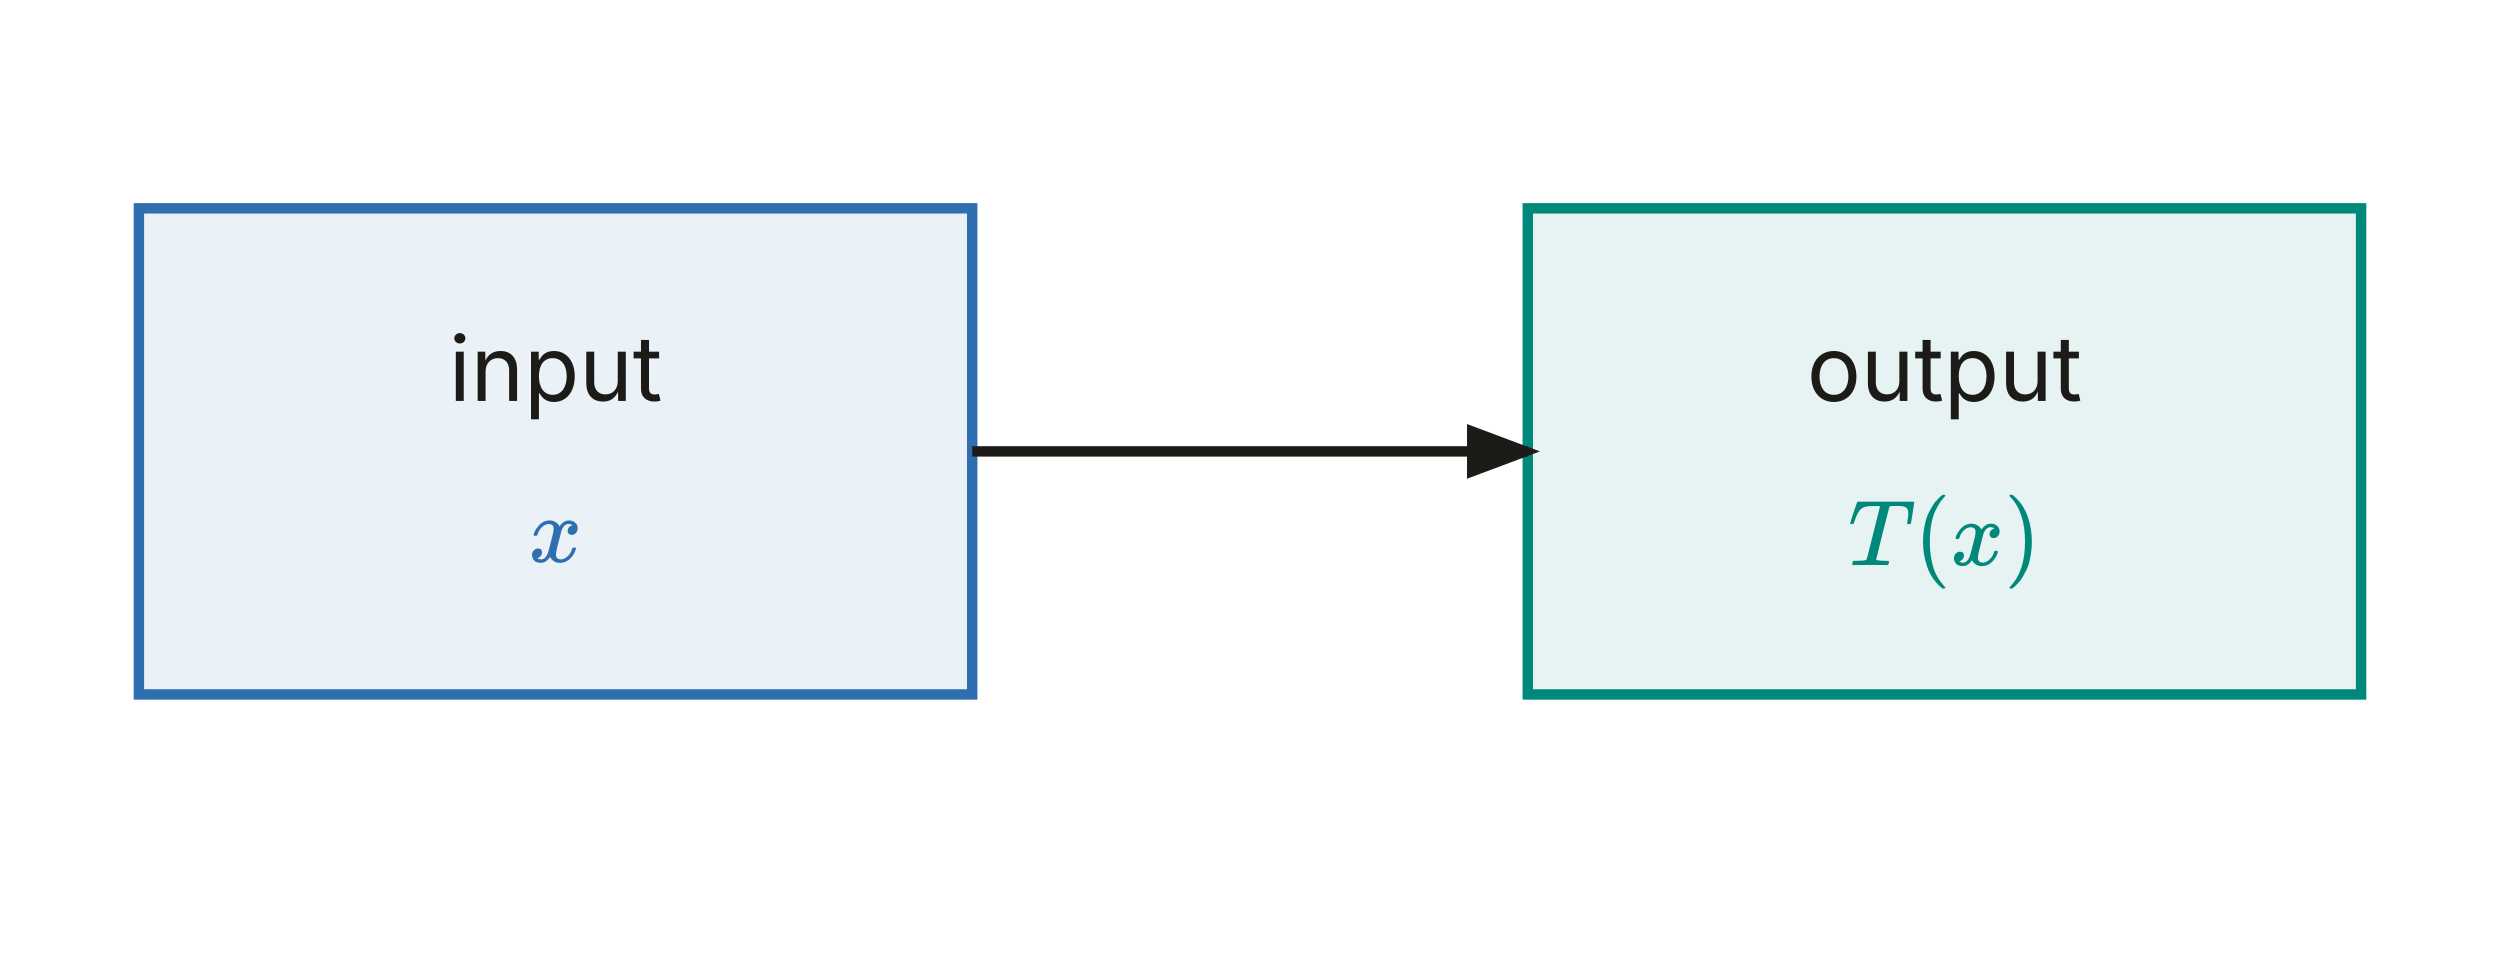
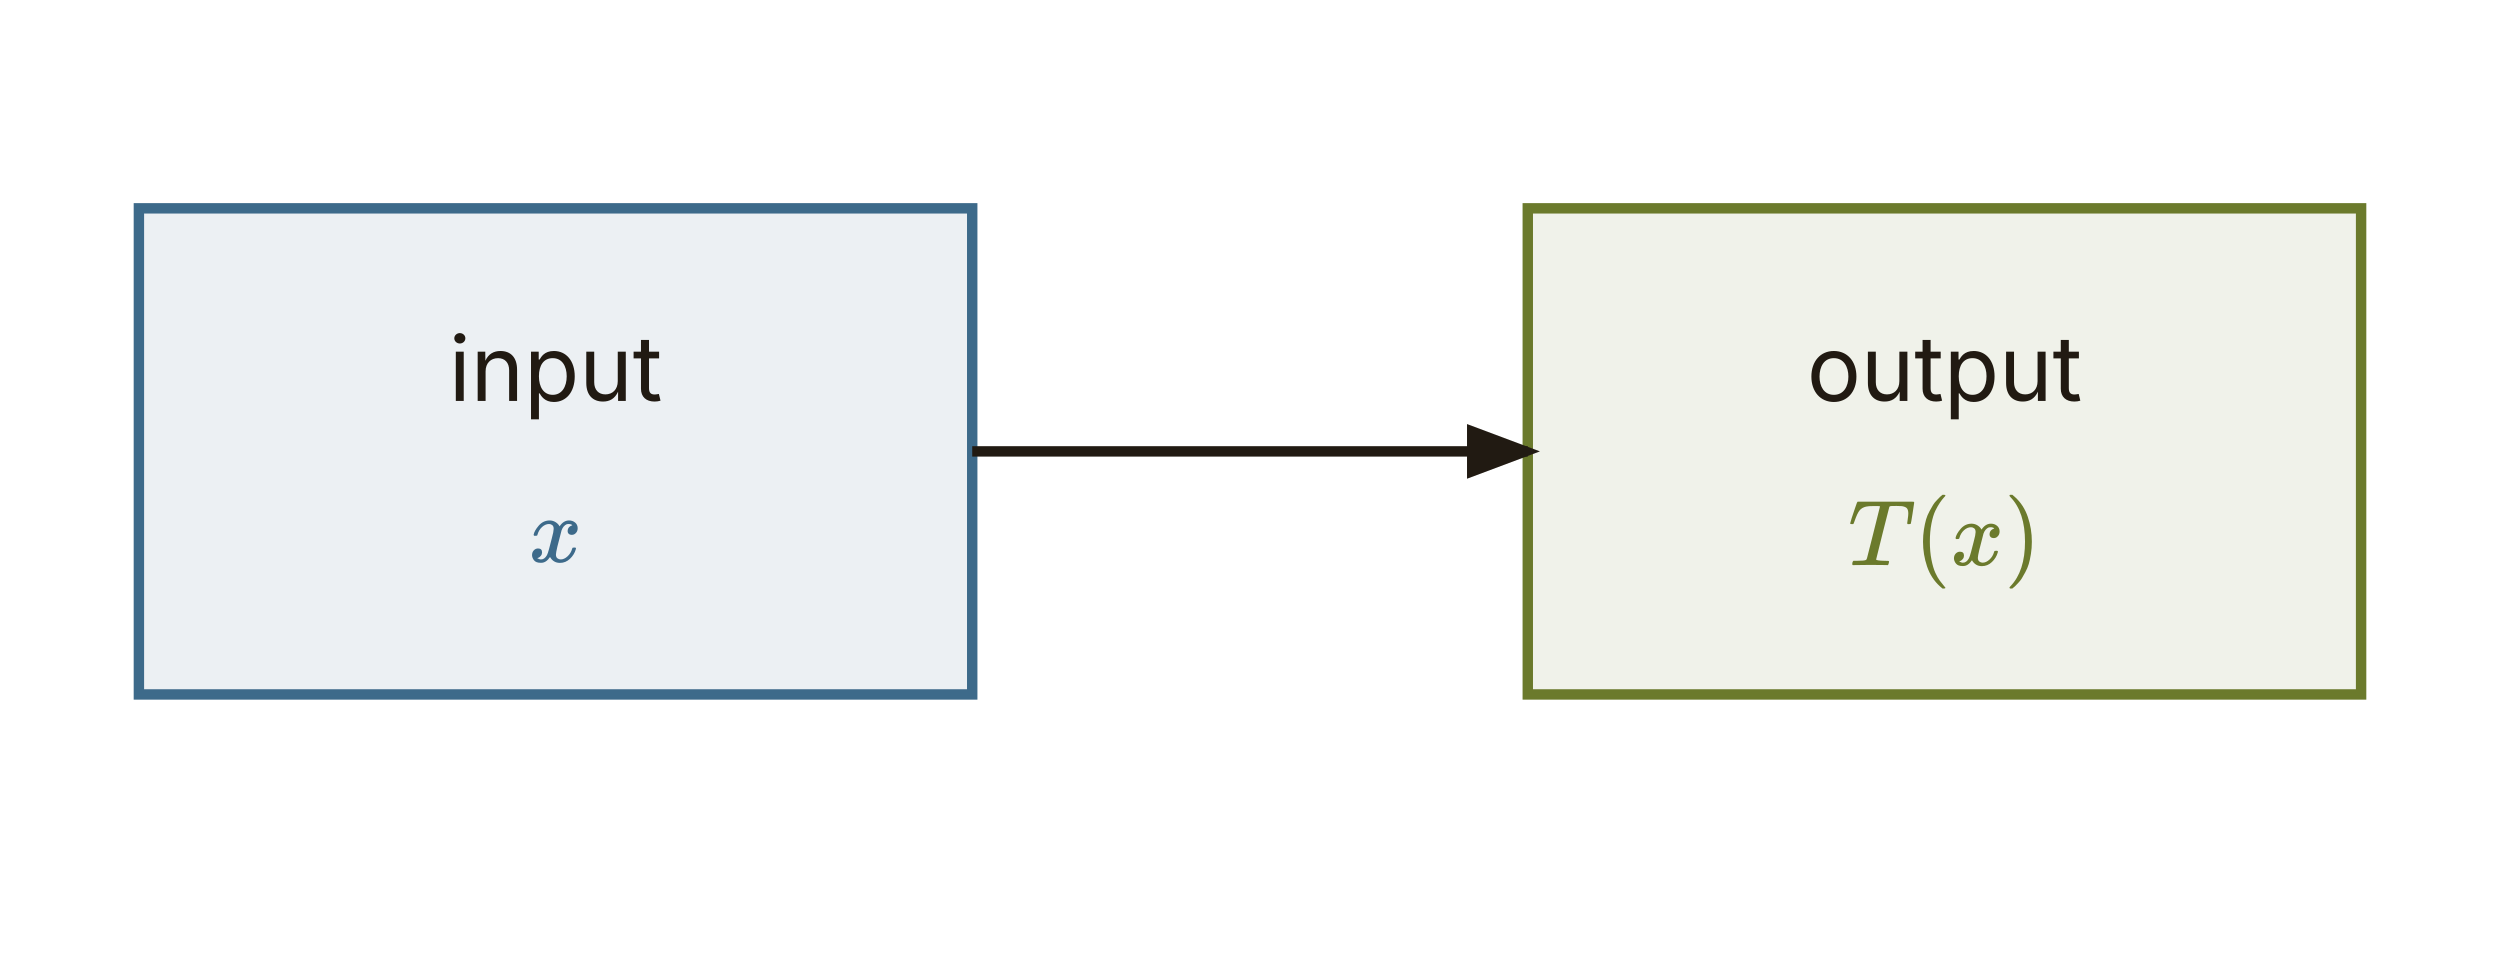
<svg xmlns="http://www.w3.org/2000/svg" viewBox="0 0 360 140" role="img" aria-label="Two operations joined at explicit box anchors." data-layout="main" class="vellum-figure-svg" style="font-family:system-ui, -apple-system, &quot;Inter&quot;, sans-serif">
  <defs>
    <marker id="anchored-diagram-arrow-ink" viewBox="0 0 12 12" refX="10" refY="6" markerWidth="7" markerHeight="7" orient="auto">
-       <path d="M 0 1.5 L 12 6 L 0 10.5 z" fill="#1c1b18" />
+       <path d="M 0 1.5 L 12 6 L 0 10.5 z" fill="#211a12" />
    </marker>
    <marker id="anchored-diagram-arrow-muted" viewBox="0 0 12 12" refX="10" refY="6" markerWidth="7" markerHeight="7" orient="auto">
-       <path d="M 0 1.5 L 12 6 L 0 10.5 z" fill="#68665e" />
+       <path d="M 0 1.5 L 12 6 L 0 10.5 z" fill="#6f6457" />
    </marker>
    <marker id="anchored-diagram-arrow-faint" viewBox="0 0 12 12" refX="10" refY="6" markerWidth="7" markerHeight="7" orient="auto">
-       <path d="M 0 1.5 L 12 6 L 0 10.5 z" fill="#9a978d" />
+       <path d="M 0 1.5 L 12 6 L 0 10.5 z" fill="#958979" />
    </marker>
    <marker id="anchored-diagram-arrow-accent" viewBox="0 0 12 12" refX="10" refY="6" markerWidth="7" markerHeight="7" orient="auto">
-       <path d="M 0 1.5 L 12 6 L 0 10.5 z" fill="#9a5436" />
+       <path d="M 0 1.5 L 12 6 L 0 10.5 z" fill="#687b57" />
    </marker>
    <marker id="anchored-diagram-arrow-accentSubtle" viewBox="0 0 12 12" refX="10" refY="6" markerWidth="7" markerHeight="7" orient="auto">
-       <path d="M 0 1.5 L 12 6 L 0 10.5 z" fill="#f4ece6" />
+       <path d="M 0 1.5 L 12 6 L 0 10.5 z" fill="#eef0e8" />
    </marker>
    <marker id="anchored-diagram-arrow-series1" viewBox="0 0 12 12" refX="10" refY="6" markerWidth="7" markerHeight="7" orient="auto">
-       <path d="M 0 1.5 L 12 6 L 0 10.5 z" fill="#2f6fb0" />
+       <path d="M 0 1.5 L 12 6 L 0 10.5 z" fill="#3d6a8a" />
    </marker>
    <marker id="anchored-diagram-arrow-series2" viewBox="0 0 12 12" refX="10" refY="6" markerWidth="7" markerHeight="7" orient="auto">
-       <path d="M 0 1.5 L 12 6 L 0 10.5 z" fill="#c0602f" />
+       <path d="M 0 1.5 L 12 6 L 0 10.5 z" fill="#a84a32" />
    </marker>
    <marker id="anchored-diagram-arrow-series3" viewBox="0 0 12 12" refX="10" refY="6" markerWidth="7" markerHeight="7" orient="auto">
-       <path d="M 0 1.5 L 12 6 L 0 10.5 z" fill="#00897b" />
+       <path d="M 0 1.5 L 12 6 L 0 10.5 z" fill="#6b7a2c" />
    </marker>
    <marker id="anchored-diagram-arrow-series4" viewBox="0 0 12 12" refX="10" refY="6" markerWidth="7" markerHeight="7" orient="auto">
-       <path d="M 0 1.5 L 12 6 L 0 10.5 z" fill="#b88a1a" />
+       <path d="M 0 1.5 L 12 6 L 0 10.5 z" fill="#b07f1f" />
    </marker>
    <marker id="anchored-diagram-arrow-series5" viewBox="0 0 12 12" refX="10" refY="6" markerWidth="7" markerHeight="7" orient="auto">
-       <path d="M 0 1.5 L 12 6 L 0 10.5 z" fill="#9a4f9c" />
+       <path d="M 0 1.5 L 12 6 L 0 10.5 z" fill="#7a5a3a" />
    </marker>
    <marker id="anchored-diagram-arrow-series6" viewBox="0 0 12 12" refX="10" refY="6" markerWidth="7" markerHeight="7" orient="auto">
-       <path d="M 0 1.5 L 12 6 L 0 10.5 z" fill="#3f7a26" />
+       <path d="M 0 1.5 L 12 6 L 0 10.5 z" fill="#49755f" />
    </marker>
  </defs>
  <g class="vellum-diagram-box">
-     <rect x="20" y="30" width="120" height="70" fill="#2f6fb0" fill-opacity="0.1" stroke="#2f6fb0" stroke-width="1.5" class="vellum-rect" />
-     <text class="vellum-text-label" data-label-text="input" x="80" y="53" text-anchor="middle" dominant-baseline="central" fill="#1c1b18" font-size="13" font-family="system-ui, -apple-system, &quot;Inter&quot;, sans-serif">input</text>
-     <g class="vellum-math-label" data-label-text="x" transform="translate(76.14, 74.94)" style="color:#2f6fb0;fill:currentColor">
+     <rect x="20" y="30" width="120" height="70" fill="#3d6a8a" fill-opacity="0.1" stroke="#3d6a8a" stroke-width="1.5" class="vellum-rect" />
+     <text class="vellum-text-label" data-label-text="input" x="80" y="53" text-anchor="middle" dominant-baseline="central" fill="#211a12" font-size="13" font-family="system-ui, -apple-system, &quot;Inter&quot;, sans-serif">input</text>
+     <g class="vellum-math-label" data-label-text="x" transform="translate(76.14, 74.94)" style="color:#3d6a8a;fill:currentColor">
      <svg width="7.72" height="6.12" viewBox="0 -442 572 453" overflow="visible" aria-hidden="true" style="display:block">
        <g stroke="currentColor" fill="currentColor" stroke-width="0" transform="scale(1,-1)">
          <g data-mml-node="math">
            <g data-mml-node="mi">
              <path data-c="1D465" d="M52 289Q59 331 106 386T222 442Q257 442 286 424T329 379Q371 442 430 442Q467 442 494 420T522 361Q522 332 508 314T481 292T458 288Q439 288 427 299T415 328Q415 374 465 391Q454 404 425 404Q412 404 406 402Q368 386 350 336Q290 115 290 78Q290 50 306 38T341 26Q378 26 414 59T463 140Q466 150 469 151T485 153H489Q504 153 504 145Q504 144 502 134Q486 77 440 33T333 -11Q263 -11 227 52Q186 -10 133 -10H127Q78 -10 57 16T35 71Q35 103 54 123T99 143Q142 143 142 101Q142 81 130 66T107 46T94 41L91 40Q91 39 97 36T113 29T132 26Q168 26 194 71Q203 87 217 139T245 247T261 313Q266 340 266 352Q266 380 251 392T217 404Q177 404 142 372T93 290Q91 281 88 280T72 278H58Q52 284 52 289Z" />
            </g>
          </g>
        </g>
      </svg>
    </g>
  </g>
  <g class="vellum-diagram-box">
-     <rect x="220" y="30" width="120" height="70" fill="#00897b" fill-opacity="0.1" stroke="#00897b" stroke-width="1.5" class="vellum-rect" />
-     <text class="vellum-text-label" data-label-text="output" x="280" y="53" text-anchor="middle" dominant-baseline="central" fill="#1c1b18" font-size="13" font-family="system-ui, -apple-system, &quot;Inter&quot;, sans-serif">output</text>
-     <g class="vellum-math-label" data-label-text="T(x)" transform="translate(266.14, 71.25)" style="color:#00897b;fill:currentColor">
+     <rect x="220" y="30" width="120" height="70" fill="#6b7a2c" fill-opacity="0.1" stroke="#6b7a2c" stroke-width="1.5" class="vellum-rect" />
+     <text class="vellum-text-label" data-label-text="output" x="280" y="53" text-anchor="middle" dominant-baseline="central" fill="#211a12" font-size="13" font-family="system-ui, -apple-system, &quot;Inter&quot;, sans-serif">output</text>
+     <g class="vellum-math-label" data-label-text="T(x)" transform="translate(266.14, 71.25)" style="color:#6b7a2c;fill:currentColor">
      <svg width="27.73" height="13.5" viewBox="0 -750 2054 1000" overflow="visible" aria-hidden="true" style="display:block">
        <g stroke="currentColor" fill="currentColor" stroke-width="0" transform="scale(1,-1)">
          <g data-mml-node="math">
            <g data-mml-node="mi">
              <path data-c="1D447" d="M40 437Q21 437 21 445Q21 450 37 501T71 602L88 651Q93 669 101 677H569H659Q691 677 697 676T704 667Q704 661 687 553T668 444Q668 437 649 437Q640 437 637 437T631 442L629 445Q629 451 635 490T641 551Q641 586 628 604T573 629Q568 630 515 631Q469 631 457 630T439 622Q438 621 368 343T298 60Q298 48 386 46Q418 46 427 45T436 36Q436 31 433 22Q429 4 424 1L422 0Q419 0 415 0Q410 0 363 1T228 2Q99 2 64 0H49Q43 6 43 9T45 27Q49 40 55 46H83H94Q174 46 189 55Q190 56 191 56Q196 59 201 76T241 233Q258 301 269 344Q339 619 339 625Q339 630 310 630H279Q212 630 191 624Q146 614 121 583T67 467Q60 445 57 441T43 437H40Z" />
            </g>
            <g data-mml-node="mo" transform="translate(704,0)">
              <path data-c="28" d="M94 250Q94 319 104 381T127 488T164 576T202 643T244 695T277 729T302 750H315H319Q333 750 333 741Q333 738 316 720T275 667T226 581T184 443T167 250T184 58T225 -81T274 -167T316 -220T333 -241Q333 -250 318 -250H315H302L274 -226Q180 -141 137 -14T94 250Z" />
            </g>
            <g data-mml-node="mi" transform="translate(1093,0)">
              <path data-c="1D465" d="M52 289Q59 331 106 386T222 442Q257 442 286 424T329 379Q371 442 430 442Q467 442 494 420T522 361Q522 332 508 314T481 292T458 288Q439 288 427 299T415 328Q415 374 465 391Q454 404 425 404Q412 404 406 402Q368 386 350 336Q290 115 290 78Q290 50 306 38T341 26Q378 26 414 59T463 140Q466 150 469 151T485 153H489Q504 153 504 145Q504 144 502 134Q486 77 440 33T333 -11Q263 -11 227 52Q186 -10 133 -10H127Q78 -10 57 16T35 71Q35 103 54 123T99 143Q142 143 142 101Q142 81 130 66T107 46T94 41L91 40Q91 39 97 36T113 29T132 26Q168 26 194 71Q203 87 217 139T245 247T261 313Q266 340 266 352Q266 380 251 392T217 404Q177 404 142 372T93 290Q91 281 88 280T72 278H58Q52 284 52 289Z" />
            </g>
            <g data-mml-node="mo" transform="translate(1665,0)">
              <path data-c="29" d="M60 749L64 750Q69 750 74 750H86L114 726Q208 641 251 514T294 250Q294 182 284 119T261 12T224 -76T186 -143T145 -194T113 -227T90 -246Q87 -249 86 -250H74Q66 -250 63 -250T58 -247T55 -238Q56 -237 66 -225Q221 -64 221 250T66 725Q56 737 55 738Q55 746 60 749Z" />
            </g>
          </g>
        </g>
      </svg>
    </g>
  </g>
-   <path class="vellum-connector" d="M 140 65 L 220 65" fill="none" stroke="#1c1b18" stroke-width="1.5" marker-end="url(#anchored-diagram-arrow-ink)" />
+   <path class="vellum-connector" d="M 140 65 L 220 65" fill="none" stroke="#211a12" stroke-width="1.5" marker-end="url(#anchored-diagram-arrow-ink)" />
</svg>
